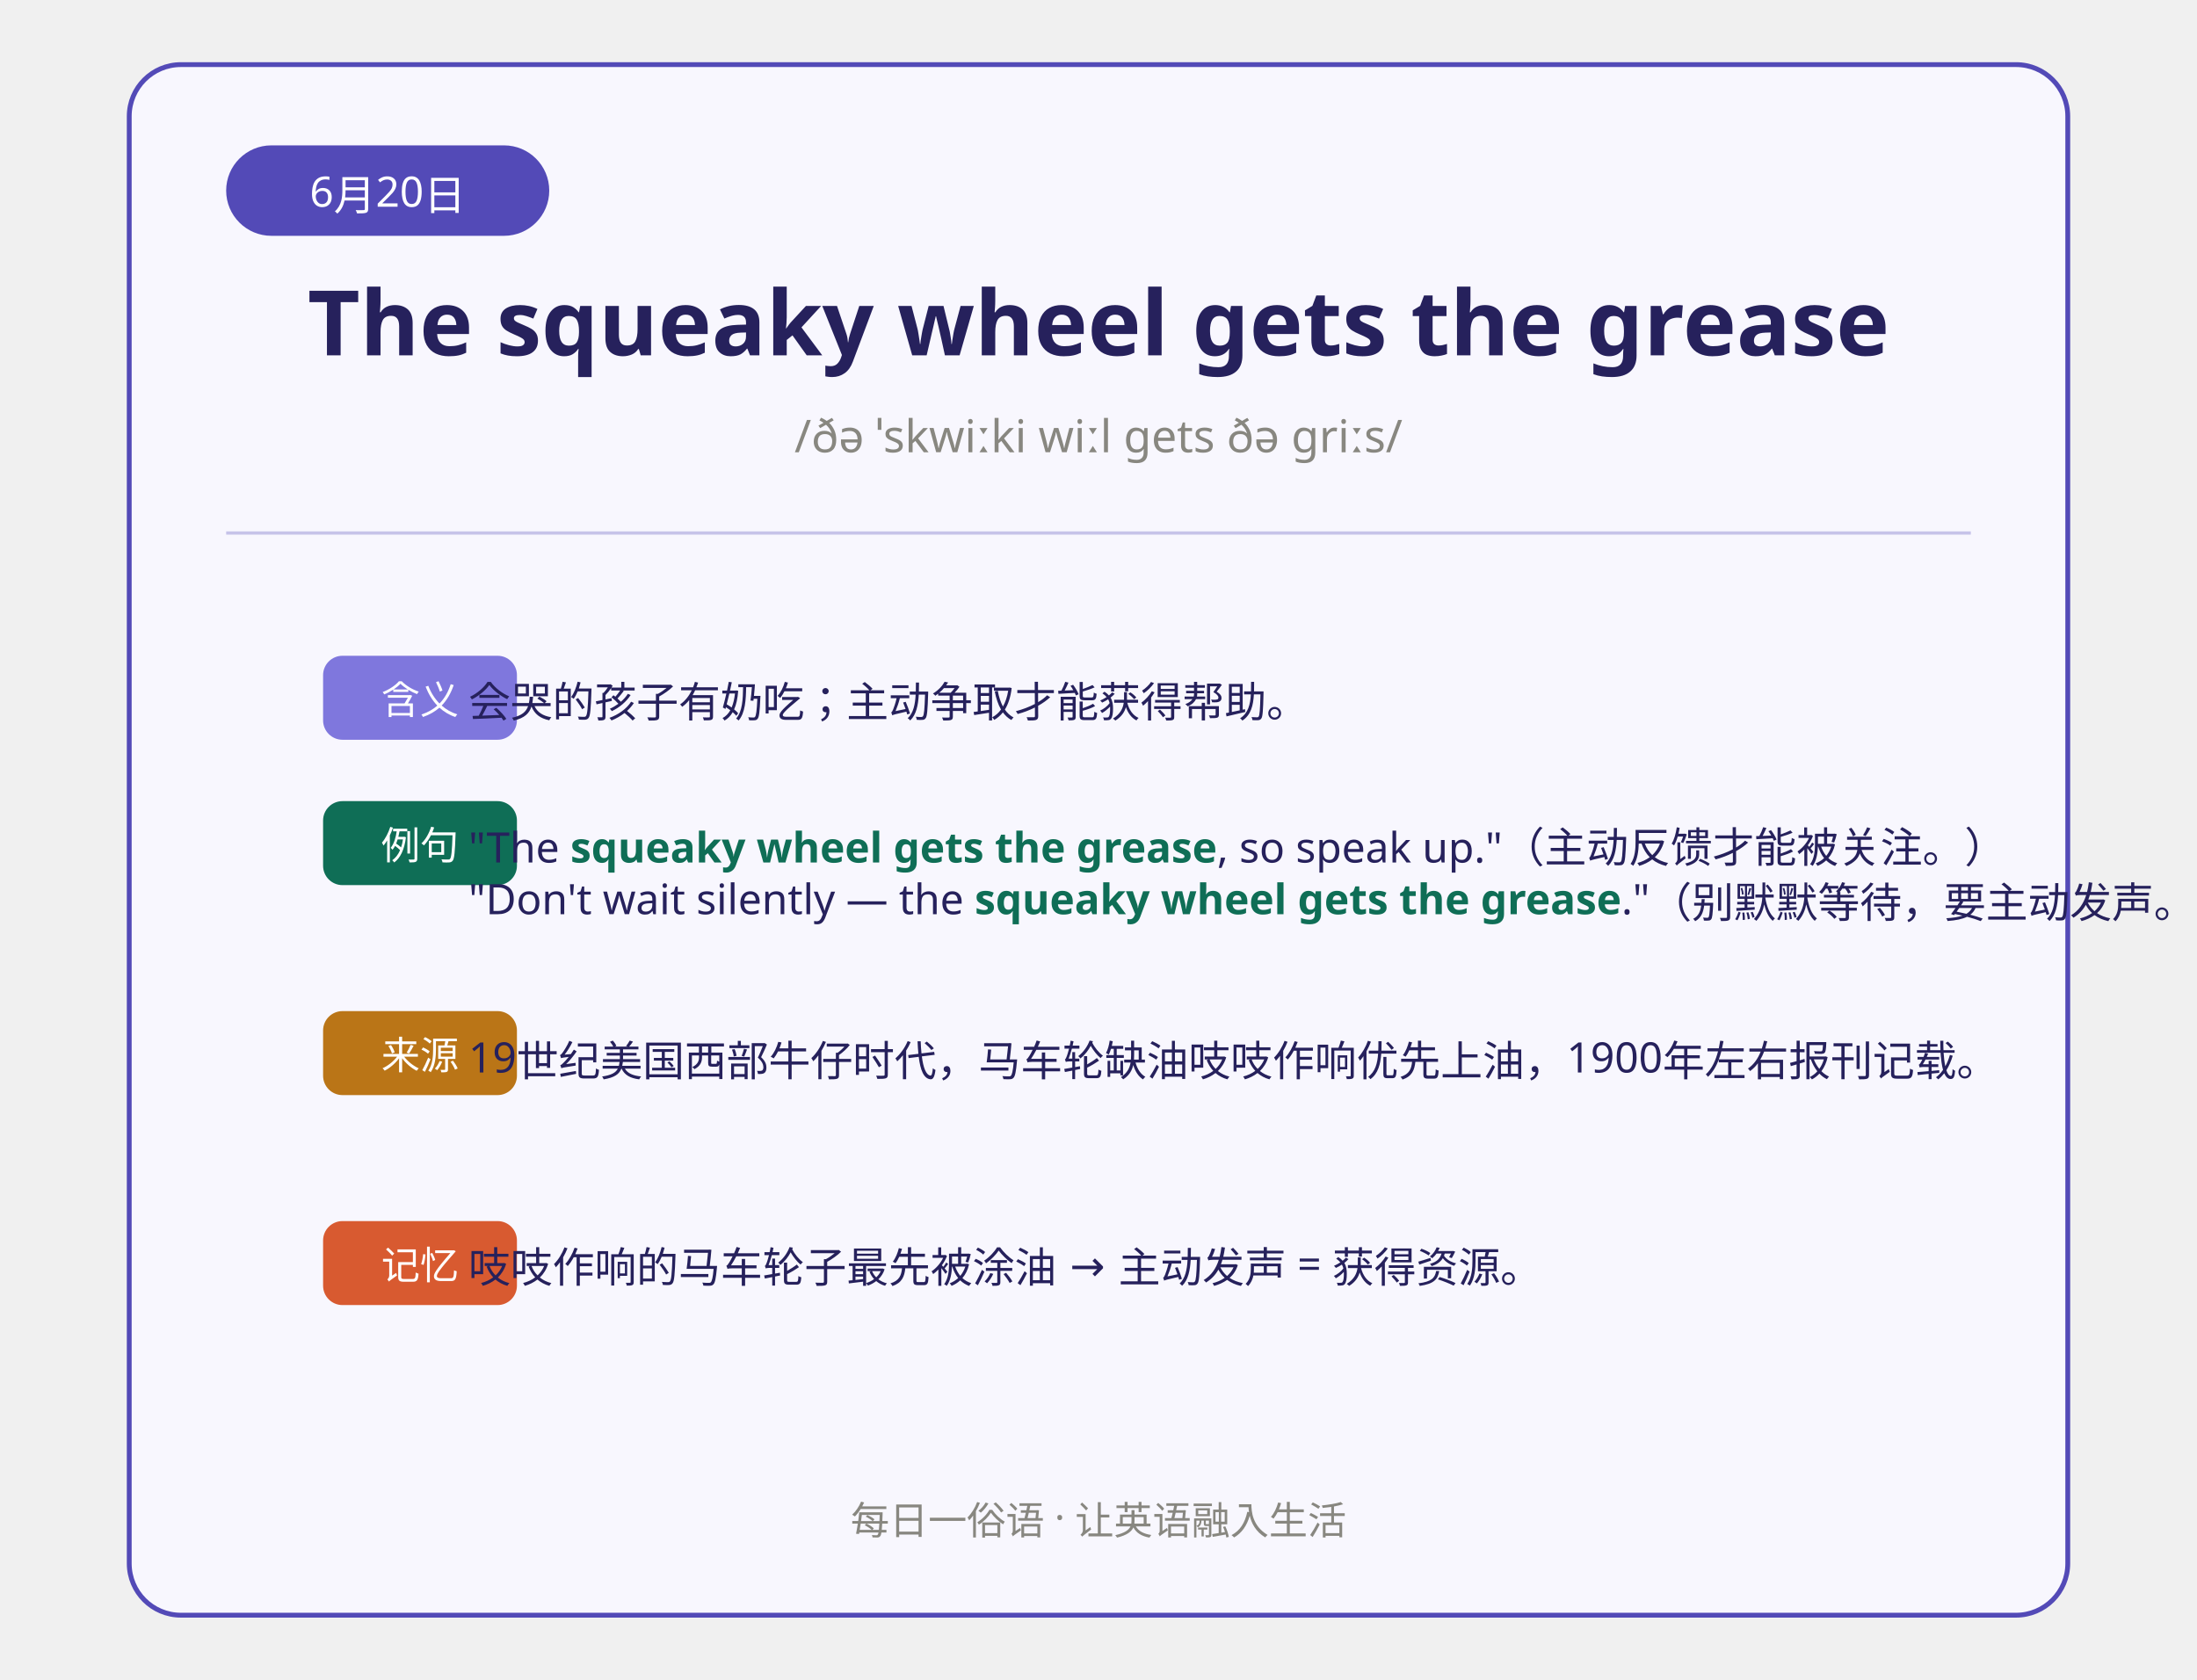
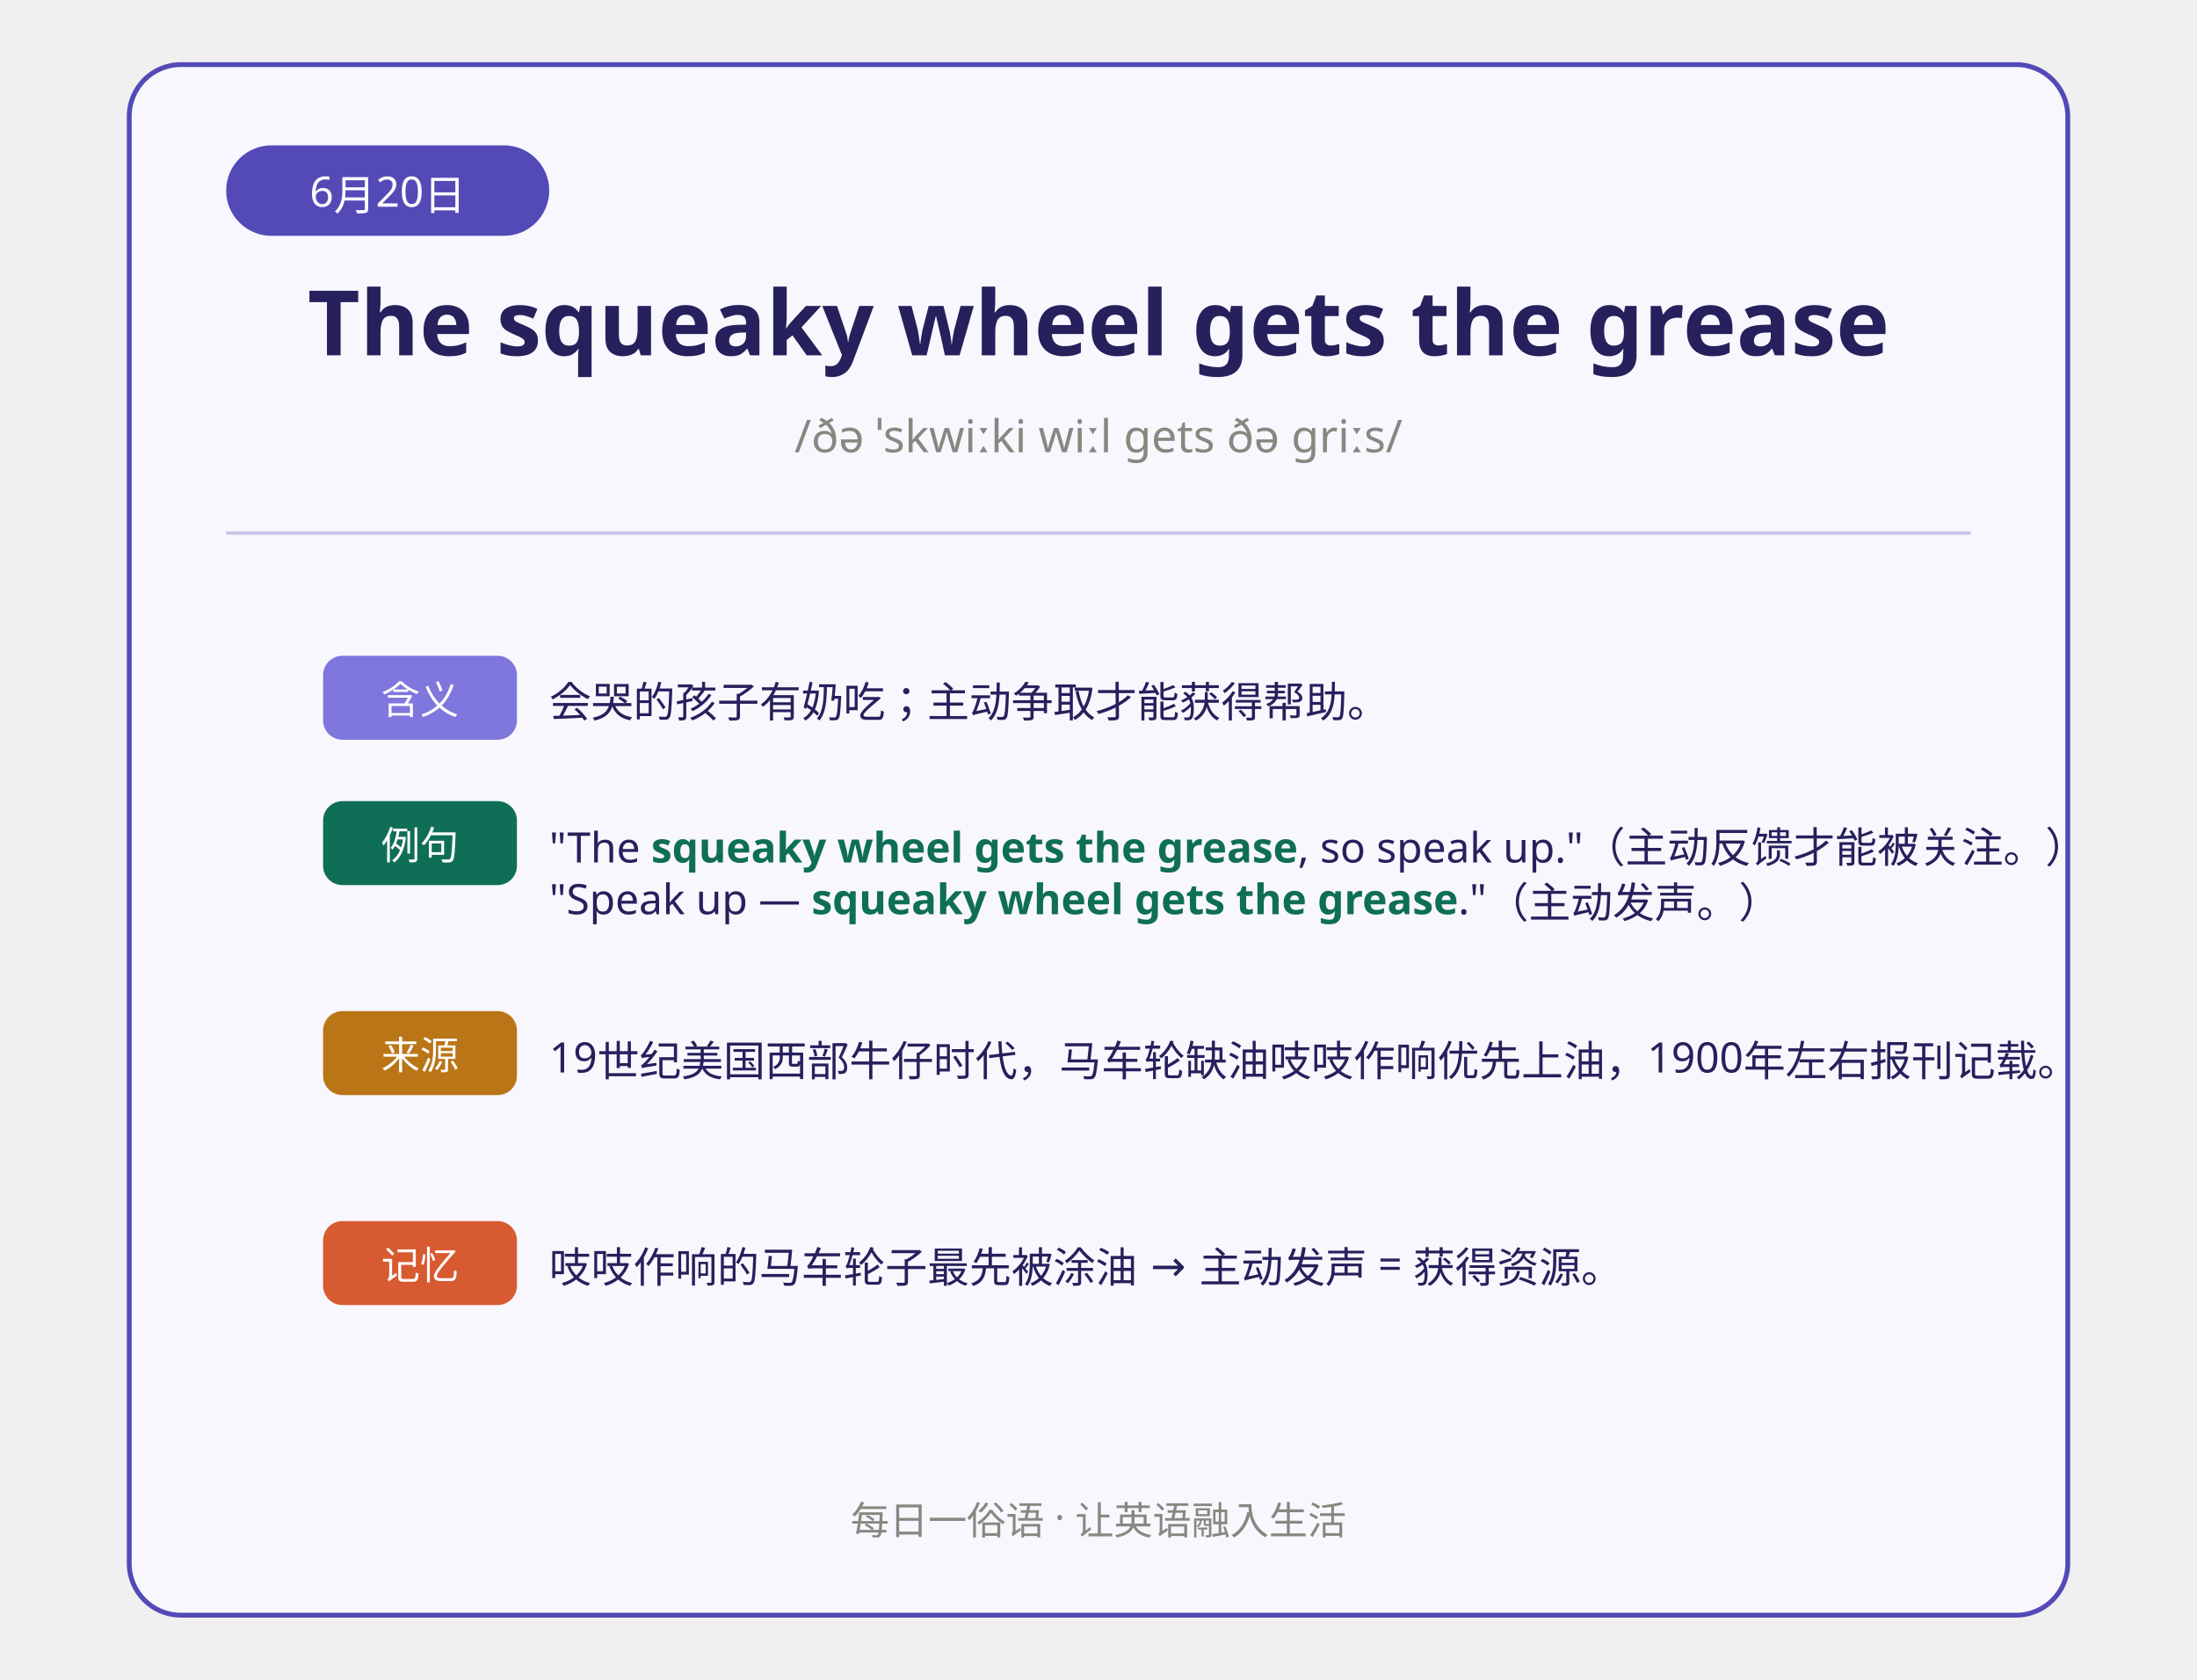
<svg xmlns="http://www.w3.org/2000/svg" viewBox="0 0 680 520">
  <rect x="40" y="20" width="600" height="480" rx="16" fill="#F8F7FE" stroke="#534AB7" stroke-width="1.5" />
  <rect x="70" y="45" width="100" height="28" rx="14" fill="#534AB7" />
  <text x="120" y="64" font-family="sans-serif" font-weight="500" font-size="13" fill="#FFFFFF" text-anchor="middle">6月20日</text>
  <text x="340" y="110" font-family="sans-serif" font-weight="600" font-size="28" fill="#26215C" text-anchor="middle">The squeaky wheel gets the grease</text>
  <text x="340" y="140" font-family="sans-serif" font-weight="400" font-size="14" fill="#888780" text-anchor="middle">/ðə ˈskwiːki wiːl ɡets ðə ɡriːs/</text>
  <line x1="70" y1="165" x2="610" y2="165" stroke="#534AB7" stroke-width="1" stroke-opacity="0.3" />
  <rect x="100" y="203" width="60" height="26" rx="6" fill="#7F77DD" />
  <text x="130" y="221" font-family="sans-serif" font-weight="500" font-size="12" fill="#FFFFFF" text-anchor="middle">含义</text>
-   <text x="145" y="222" font-family="sans-serif" font-weight="400" font-size="13" fill="#26215C">会哭的孩子有奶吃；主动争取才能获得帮助。</text>
+   <text x="170" y="222" font-family="sans-serif" font-weight="400" font-size="13" fill="#26215C">会哭的孩子有奶吃；主动争取才能获得帮助。</text>
  <rect x="100" y="248" width="60" height="26" rx="6" fill="#0F6E56" />
  <text x="130" y="266" font-family="sans-serif" font-weight="500" font-size="12" fill="#FFFFFF" text-anchor="middle">例句</text>
-   <text x="145" y="267" font-family="sans-serif" font-weight="400" font-size="13" fill="#26215C">"The <tspan font-weight="700" fill="#0F6E56">squeaky wheel gets the grease</tspan>, so speak up."（主动反馈才能被关注。）</text>
-   <text x="145" y="283" font-family="sans-serif" font-weight="400" font-size="13" fill="#26215C">"Don't wait silently — the <tspan font-weight="700" fill="#0F6E56">squeaky wheel gets the grease</tspan>."（别默默等待，要主动发声。）</text>
+   <text x="170" y="267" font-family="sans-serif" font-weight="400" font-size="13" fill="#26215C">"The <tspan font-weight="700" fill="#0F6E56">squeaky wheel gets the grease</tspan>, so speak up."（主动反馈才能被关注。）</text>
+   <text x="170" y="283" font-family="sans-serif" font-weight="400" font-size="13" fill="#26215C">"Speak up — <tspan font-weight="700" fill="#0F6E56">squeaky wheel gets the grease</tspan>."（主动发声。）</text>
  <rect x="100" y="313" width="60" height="26" rx="6" fill="#BA7517" />
  <text x="130" y="331" font-family="sans-serif" font-weight="500" font-size="12" fill="#FFFFFF" text-anchor="middle">来源</text>
-   <text x="145" y="332" font-family="sans-serif" font-weight="400" font-size="13" fill="#26215C">19世纪美国西部牛仔时代，马车轮缺油吱吱作响优先上油，1900年左右报刊记载。</text>
+   <text x="170" y="332" font-family="sans-serif" font-weight="400" font-size="13" fill="#26215C">19世纪美国西部牛仔时代，马车轮缺油吱吱作响优先上油，1900年左右报刊记载。</text>
  <rect x="100" y="378" width="60" height="26" rx="6" fill="#D85A30" />
  <text x="130" y="396" font-family="sans-serif" font-weight="500" font-size="12" fill="#FFFFFF" text-anchor="middle">记忆</text>
-   <text x="145" y="397" font-family="sans-serif" font-weight="400" font-size="13" fill="#26215C">吱吱作响的马车轮子最先被涂油 → 主动发声 = 获得资源。</text>
+   <text x="170" y="397" font-family="sans-serif" font-weight="400" font-size="13" fill="#26215C">吱吱作响的马车轮子最先被涂油 → 主动发声 = 获得资源。</text>
  <text x="340" y="475" font-family="sans-serif" font-weight="400" font-size="12" fill="#888780" text-anchor="middle">每日一俗语 · 让英语融入生活</text>
</svg>
